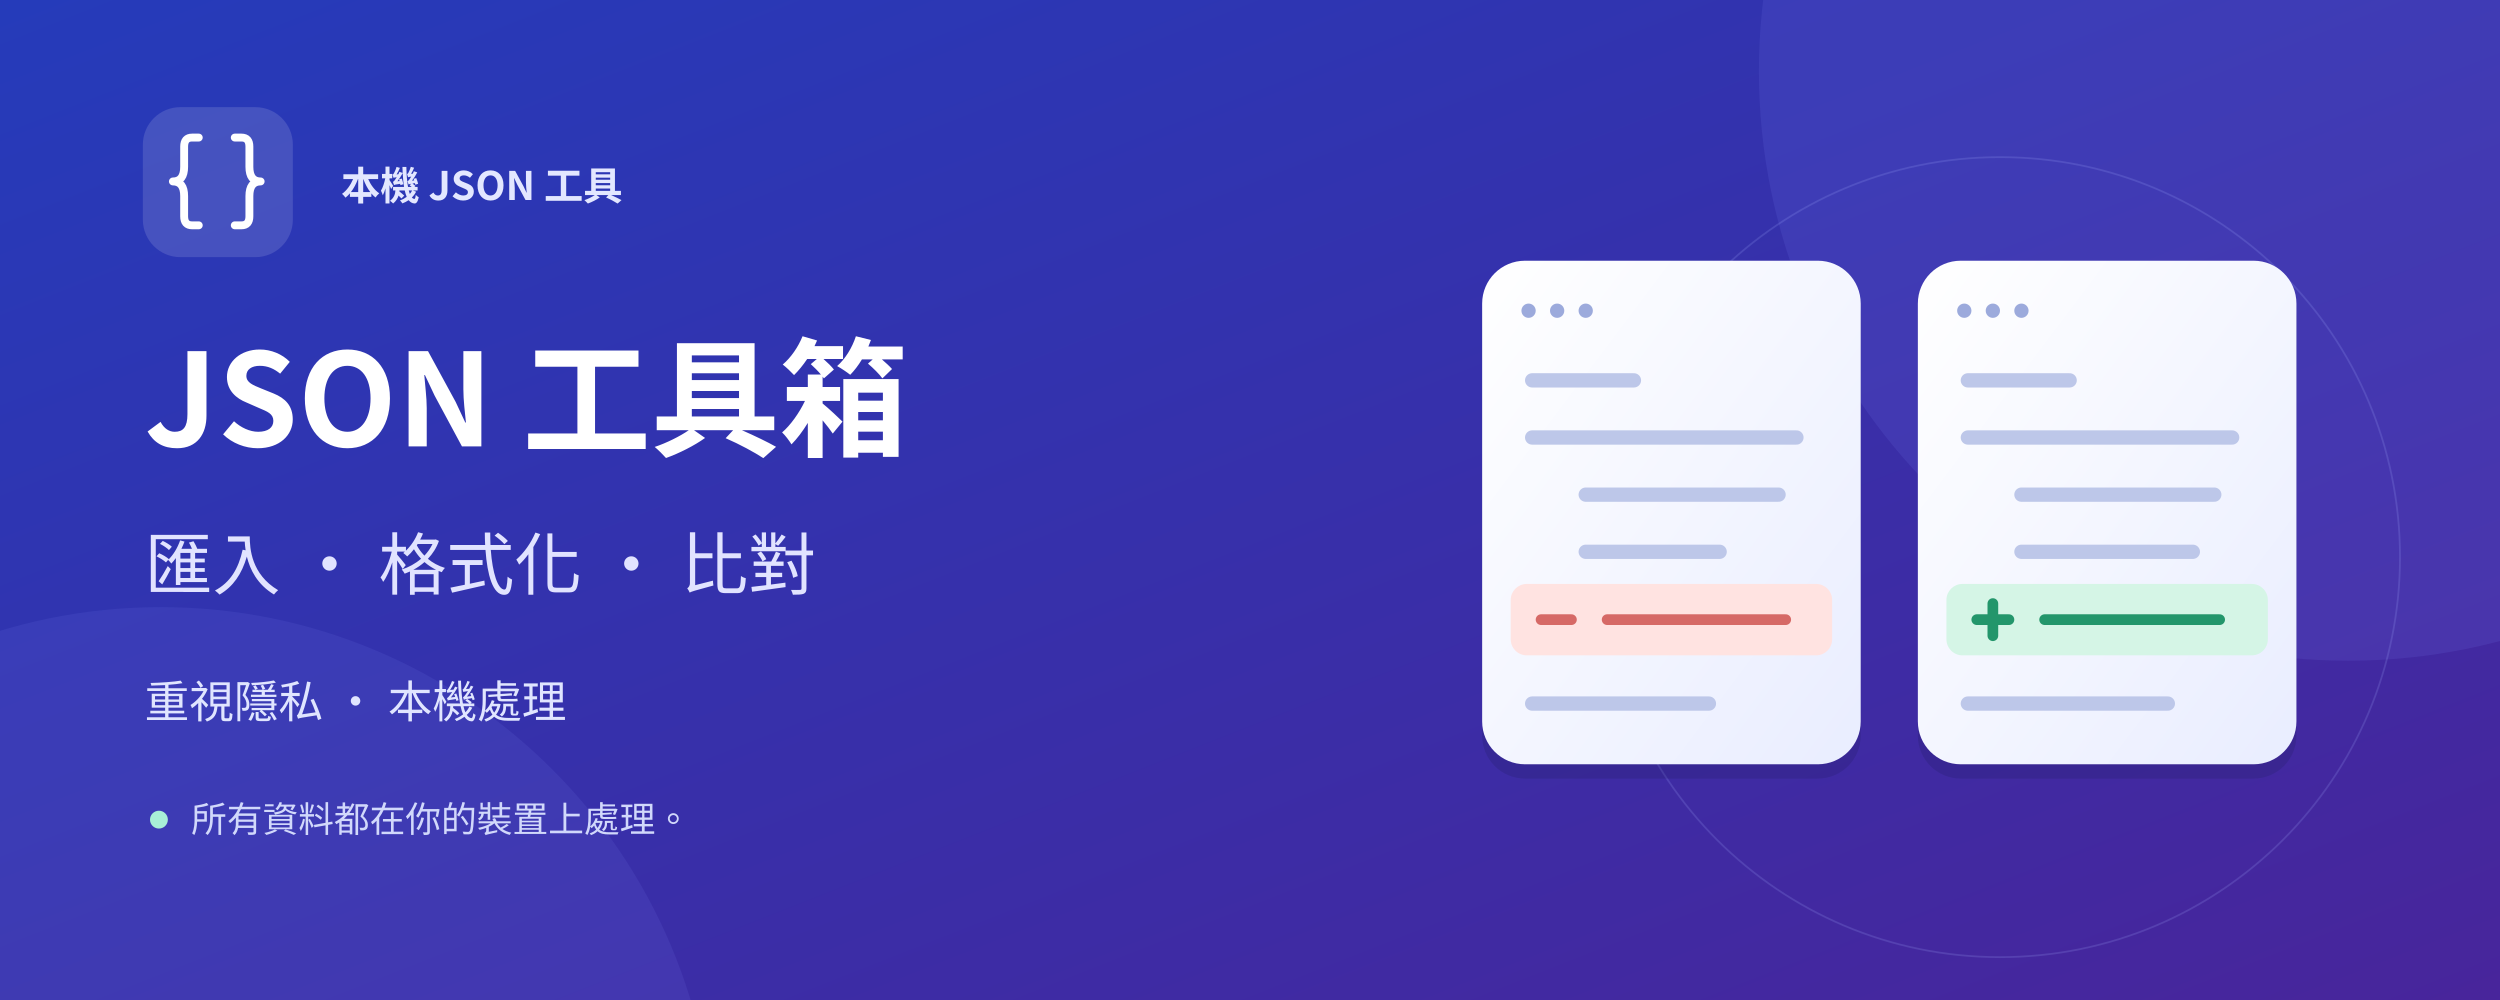
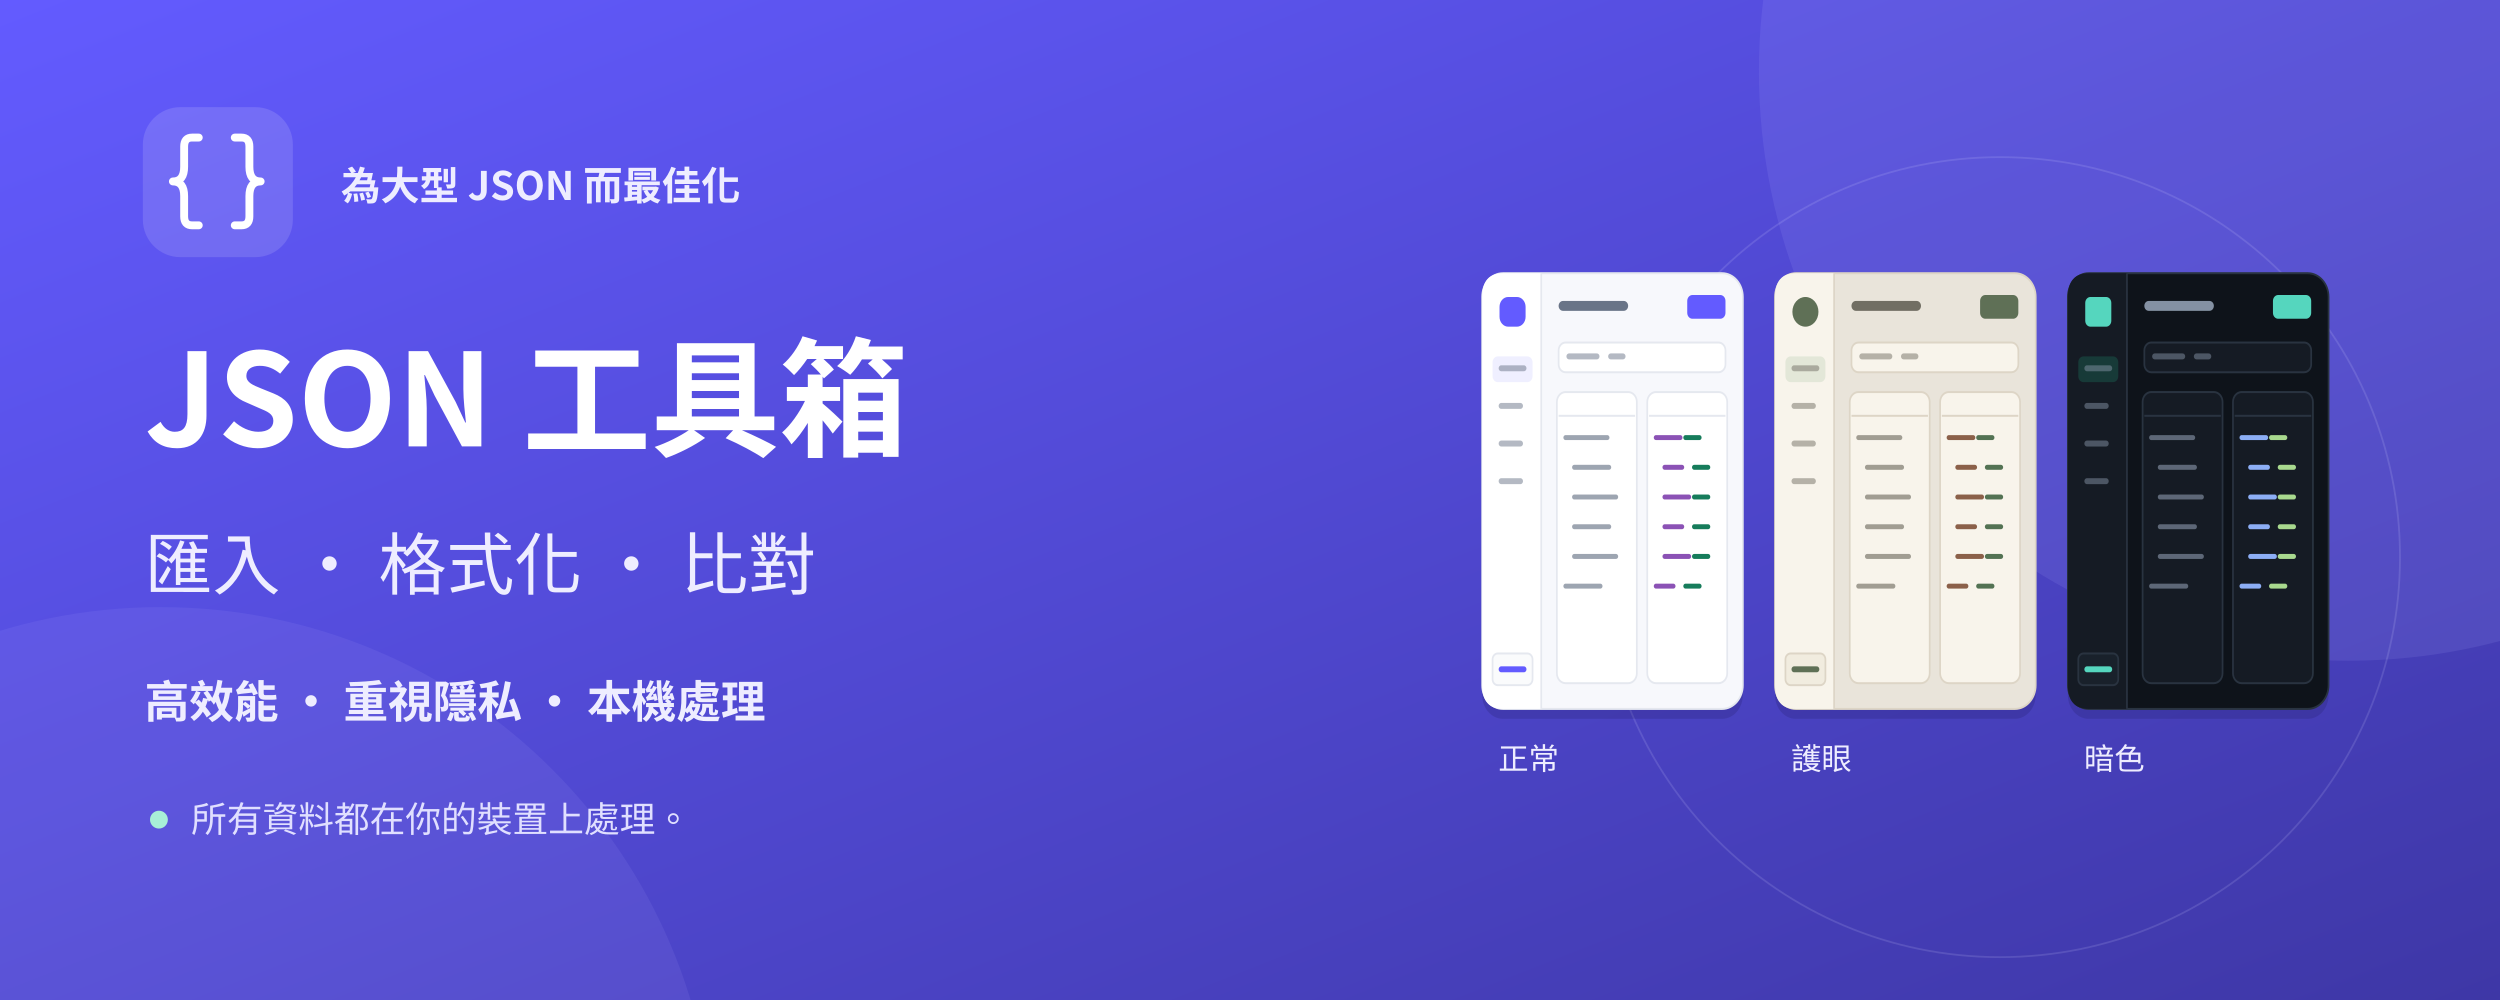
<svg xmlns="http://www.w3.org/2000/svg" width="1400" height="560" viewBox="0 0 1400 560" lang="zh-TW">
  <defs>
    <linearGradient id="bg" x2="1" y2="1">
-       <stop stop-color="#253bba" />
-       <stop offset="1" stop-color="#48259b" />
-     </linearGradient>
-     <linearGradient id="card" x2="1" y2="1">
-       <stop stop-color="#fff" />
-       <stop offset="1" stop-color="#e9edff" />
+       <stop stop-color="#635bff" />
+       <stop offset="1" stop-color="#3e37a6" />
    </linearGradient>
  </defs>
  <rect width="1400" height="560" fill="url(#bg)" />
-   <circle cx="1315" cy="40" r="330" fill="#7f85f7" opacity=".13" />
-   <circle cx="90" cy="650" r="310" fill="#818cf8" opacity=".11" />
-   <circle cx="1120" cy="312" r="224" fill="none" stroke="#a4afff" stroke-width="1" opacity=".18" />
+   <circle cx="1315" cy="40" r="330" fill="#b6b2ff" opacity=".12" />
+   <circle cx="90" cy="650" r="310" fill="#b6b2ff" opacity=".1" />
+   <circle cx="1120" cy="312" r="224" fill="none" stroke="#d8d6ff" stroke-width="1" opacity=".15" />
  <rect x="80" y="60" width="84" height="84" rx="21" fill="#fff" opacity=".13" />
  <g transform="translate(88 72) scale(.63)" fill="none" stroke="#fff" stroke-width="7" stroke-linecap="round" stroke-linejoin="round">
    <path d="M37 8h-6q-7 0-7 8v18q0 13-10 13 10 0 10 13v18q0 8 7 8h6" />
    <path d="M69 8h6q7 0 7 8v18q0 13 10 13-10 0-10 13v18q0 8-7 8h-6" />
  </g>
-   <text x="191" y="112" fill="#e3e7ff" font-family="Noto Sans CJK TC, Microsoft JhengHei, sans-serif" font-size="22" font-weight="700" direction="ltr" unicode-bidi="isolate" text-anchor="start" data-max-width="588" data-min-x="190" data-max-x="780">本機 JSON 工具</text>
+   <text x="191" y="112" fill="#eeedff" font-family="Noto Sans CJK TC, Microsoft JhengHei, sans-serif" font-size="22" font-weight="700" direction="ltr" unicode-bidi="isolate" text-anchor="start" data-max-width="588" data-min-x="190" data-max-x="780">為大型 JSON 而最佳化</text>
  <text x="81" y="250" fill="#fff" font-family="Noto Sans CJK TC, Microsoft JhengHei, sans-serif" font-size="72" font-weight="700" direction="ltr" unicode-bidi="isolate" text-anchor="start" data-max-width="698" data-min-x="80" data-max-x="780">JSON 工具箱</text>
-   <text x="81" y="330" fill="#e1e3ff" font-family="Noto Sans CJK TC, Microsoft JhengHei, sans-serif" font-size="38" font-weight="400" direction="ltr" unicode-bidi="isolate" text-anchor="start" data-max-width="698" data-min-x="80" data-max-x="780">匯入 · 格式化 · 比對</text>
-   <text x="81" y="402" fill="#e0e5ff" font-family="Noto Sans CJK TC, Microsoft JhengHei, sans-serif" font-size="25" font-weight="400" direction="ltr" unicode-bidi="isolate" text-anchor="start" data-max-width="698" data-min-x="80" data-max-x="780">重視隱私 · 本機處理</text>
+   <text x="81" y="330" fill="#eeedff" font-family="Noto Sans CJK TC, Microsoft JhengHei, sans-serif" font-size="38" font-weight="400" direction="ltr" unicode-bidi="isolate" text-anchor="start" data-max-width="698" data-min-x="80" data-max-x="780">匯入 · 格式化 · 比對</text>
+   <text x="81" y="402" fill="#eeedff" font-family="Noto Sans CJK TC, Microsoft JhengHei, sans-serif" font-size="25" font-weight="600" direction="ltr" unicode-bidi="isolate" text-anchor="start" data-max-width="698" data-min-x="80" data-max-x="780">高效能 · 重視隱私 · 本機處理</text>
  <circle cx="89" cy="459" r="5" fill="#a8efd7" />
-   <text x="107" y="466" fill="#d1d8fb" font-family="Noto Sans CJK TC, Microsoft JhengHei, sans-serif" font-size="20" font-weight="400" direction="ltr" unicode-bidi="isolate" text-anchor="start" data-max-width="672" data-min-x="106" data-max-x="780">所有資料都在你的裝置上處理。</text>
-   <g transform="translate(830 146)">
-     <rect x="0" y="8" width="212" height="282" rx="24" fill="#15174d" opacity=".18" />
-     <rect x="244" y="8" width="212" height="282" rx="24" fill="#15174d" opacity=".18" />
-     <rect width="212" height="282" rx="24" fill="url(#card)" />
-     <rect x="244" width="212" height="282" rx="24" fill="url(#card)" />
-     <g fill="#9caadc">
-       <circle cx="26" cy="28" r="4" />
-       <circle cx="42" cy="28" r="4" />
-       <circle cx="58" cy="28" r="4" />
-       <circle cx="270" cy="28" r="4" />
-       <circle cx="286" cy="28" r="4" />
-       <circle cx="302" cy="28" r="4" />
+   <text x="107" y="466" fill="#e0dfff" font-family="Noto Sans CJK TC, Microsoft JhengHei, sans-serif" font-size="20" font-weight="400" direction="ltr" unicode-bidi="isolate" text-anchor="start" data-max-width="672" data-min-x="106" data-max-x="780">所有資料都在你的裝置上處理。</text>
+   <g transform="translate(830 153) scale(0.9733333 1.109091)">
+     <g>
+       <rect x="0" y="5" width="150" height="220" rx="12" fill="#17134c" opacity=".18" />
+       <rect width="150" height="220" rx="12" fill="#f7f8fc" stroke="#e5e8ef" />
+       <path d="M12 0h22v220H12q-12 0-12-12V12Q0 0 12 0Z" fill="#ffffff" />
+       <path d="M34 0v220" stroke="#e5e8ef" />
+       <rect x="10" y="12" width="15" height="15" rx="5" fill="#635bff" />
+       <rect x="6" y="42" width="23" height="13" rx="3" fill="#efefff" />
+       <g stroke="#697487" stroke-width="3" stroke-linecap="round" opacity=".5">
+         <path d="M11 48h13M11 67h11M11 86h11M11 105h11" />
+       </g>
+       <rect x="44" y="14" width="40" height="5" rx="2.5" fill="#697487" />
+       <rect x="118" y="11" width="22" height="12" rx="3" fill="#635bff" />
+       <rect x="44" y="35" width="96" height="15" rx="4" fill="#ffffff" stroke="#e5e8ef" />
+       <path d="M50 42h16m8 0h7" stroke="#697487" stroke-width="3" stroke-linecap="round" opacity=".5" />
+       <rect x="43" y="60" width="46" height="147" rx="5" fill="#ffffff" stroke="#e5e8ef" />
+       <rect x="95" y="60" width="46" height="147" rx="5" fill="#ffffff" stroke="#e5e8ef" />
+       <path d="M44 72h44M96 72h44" stroke="#e5e8ef" />
+       <g stroke-width="2.5" stroke-linecap="round">
+         <path d="M48 83h24" stroke="#697487" opacity=".65" />
+         <path d="M100 83h14" stroke="#8b52b5" />
+         <path d="M117 83h8" stroke="#167c5b" />
+         <path d="M53 98h20" stroke="#697487" opacity=".65" />
+         <path d="M105 98h10" stroke="#8b52b5" />
+         <path d="M122 98h8" stroke="#167c5b" />
+         <path d="M53 113h24" stroke="#697487" opacity=".65" />
+         <path d="M105 113h14" stroke="#8b52b5" />
+         <path d="M122 113h8" stroke="#167c5b" />
+         <path d="M53 128h20" stroke="#697487" opacity=".65" />
+         <path d="M105 128h10" stroke="#8b52b5" />
+         <path d="M122 128h8" stroke="#167c5b" />
+         <path d="M53 143h24" stroke="#697487" opacity=".65" />
+         <path d="M105 143h14" stroke="#8b52b5" />
+         <path d="M122 143h8" stroke="#167c5b" />
+         <path d="M48 158h20" stroke="#697487" opacity=".65" />
+         <path d="M100 158h10" stroke="#8b52b5" />
+         <path d="M117 158h8" stroke="#167c5b" />
+       </g>
+       <rect x="6" y="192" width="23" height="16" rx="3" fill="#fafbfc" stroke="#e5e8ef" />
+       <path d="M11 200h13" stroke="#635bff" stroke-width="3" stroke-linecap="round" />
    </g>
-     <g stroke="#bdc7e9" stroke-width="8" stroke-linecap="round">
-       <path d="M28 67h57m-57 32h148m-118 32h108m-108 32h75m-105 85h99" />
-       <path d="M272 67h57m-57 32h148m-118 32h108m-108 32h96m-126 85h112" />
+   </g>
+   <text x="839" y="431" fill="#eeedff" font-family="Noto Sans CJK TC, Microsoft JhengHei, sans-serif" font-size="17" font-weight="500" direction="ltr" unicode-bidi="isolate" text-anchor="start" data-max-width="128" data-min-x="838" data-max-x="968">正常</text>
+   <g transform="translate(994 153) scale(0.9733333 1.109091)">
+     <g>
+       <rect x="0" y="5" width="150" height="220" rx="12" fill="#17134c" opacity=".18" />
+       <rect width="150" height="220" rx="12" fill="#e9e4da" stroke="#ddd5c6" />
+       <path d="M12 0h22v220H12q-12 0-12-12V12Q0 0 12 0Z" fill="#f8f4eb" />
+       <path d="M34 0v220" stroke="#ddd5c6" />
+       <rect x="10" y="12" width="15" height="15" rx="8" fill="#5f7056" />
+       <rect x="6" y="42" width="23" height="13" rx="3" fill="#e3e7d8" />
+       <g stroke="#716e63" stroke-width="3" stroke-linecap="round" opacity=".5">
+         <path d="M11 48h13M11 67h11M11 86h11M11 105h11" />
+       </g>
+       <rect x="44" y="14" width="40" height="5" rx="2.5" fill="#716e63" />
+       <rect x="118" y="11" width="22" height="12" rx="3" fill="#5f7056" />
+       <rect x="44" y="35" width="96" height="15" rx="4" fill="#f8f4eb" stroke="#ddd5c6" />
+       <path d="M50 42h16m8 0h7" stroke="#716e63" stroke-width="3" stroke-linecap="round" opacity=".5" />
+       <rect x="43" y="60" width="46" height="147" rx="5" fill="#f8f4eb" stroke="#ddd5c6" />
+       <rect x="95" y="60" width="46" height="147" rx="5" fill="#f8f4eb" stroke="#ddd5c6" />
+       <path d="M44 72h44M96 72h44" stroke="#ddd5c6" />
+       <g stroke-width="2.5" stroke-linecap="round">
+         <path d="M48 83h24" stroke="#716e63" opacity=".65" />
+         <path d="M100 83h14" stroke="#8b6049" />
+         <path d="M117 83h8" stroke="#537253" />
+         <path d="M53 98h20" stroke="#716e63" opacity=".65" />
+         <path d="M105 98h10" stroke="#8b6049" />
+         <path d="M122 98h8" stroke="#537253" />
+         <path d="M53 113h24" stroke="#716e63" opacity=".65" />
+         <path d="M105 113h14" stroke="#8b6049" />
+         <path d="M122 113h8" stroke="#537253" />
+         <path d="M53 128h20" stroke="#716e63" opacity=".65" />
+         <path d="M105 128h10" stroke="#8b6049" />
+         <path d="M122 128h8" stroke="#537253" />
+         <path d="M53 143h24" stroke="#716e63" opacity=".65" />
+         <path d="M105 143h14" stroke="#8b6049" />
+         <path d="M122 143h8" stroke="#537253" />
+         <path d="M48 158h20" stroke="#716e63" opacity=".65" />
+         <path d="M100 158h10" stroke="#8b6049" />
+         <path d="M117 158h8" stroke="#537253" />
+       </g>
+       <rect x="6" y="192" width="23" height="16" rx="3" fill="#f1ecdf" stroke="#ddd5c6" />
+       <path d="M11 200h13" stroke="#5f7056" stroke-width="3" stroke-linecap="round" />
    </g>
-     <rect x="16" y="181" width="180" height="40" rx="9" fill="#ffe3e1" />
-     <path d="M33 201h17m20 0h100" stroke="#d66966" stroke-width="6" stroke-linecap="round" />
-     <rect x="260" y="181" width="180" height="40" rx="9" fill="#d5f5e6" />
-     <path d="M277 201h18m-9-9v18m29-9h98" stroke="#23966b" stroke-width="6" stroke-linecap="round" />
  </g>
+   <text x="1003" y="431" fill="#eeedff" font-family="Noto Sans CJK TC, Microsoft JhengHei, sans-serif" font-size="17" font-weight="500" direction="ltr" unicode-bidi="isolate" text-anchor="start" data-max-width="128" data-min-x="1002" data-max-x="1132">護眼</text>
+   <g transform="translate(1158 153) scale(0.9733333 1.109091)">
+     <g>
+       <rect x="0" y="5" width="150" height="220" rx="12" fill="#17134c" opacity=".18" />
+       <rect width="150" height="220" rx="12" fill="#0e131a" stroke="#293340" />
+       <path d="M12 0h22v220H12q-12 0-12-12V12Q0 0 12 0Z" fill="#151b24" />
+       <path d="M34 0v220" stroke="#293340" />
+       <rect x="10" y="12" width="15" height="15" rx="3" fill="#55d6be" />
+       <rect x="6" y="42" width="23" height="13" rx="3" fill="#173a38" />
+       <g stroke="#8491a3" stroke-width="3" stroke-linecap="round" opacity=".5">
+         <path d="M11 48h13M11 67h11M11 86h11M11 105h11" />
+       </g>
+       <rect x="44" y="14" width="40" height="5" rx="2.5" fill="#8491a3" />
+       <rect x="118" y="11" width="22" height="12" rx="3" fill="#55d6be" />
+       <rect x="44" y="35" width="96" height="15" rx="4" fill="#151b24" stroke="#293340" />
+       <path d="M50 42h16m8 0h7" stroke="#8491a3" stroke-width="3" stroke-linecap="round" opacity=".5" />
+       <rect x="43" y="60" width="46" height="147" rx="5" fill="#151b24" stroke="#293340" />
+       <rect x="95" y="60" width="46" height="147" rx="5" fill="#151b24" stroke="#293340" />
+       <path d="M44 72h44M96 72h44" stroke="#293340" />
+       <g stroke-width="2.5" stroke-linecap="round">
+         <path d="M48 83h24" stroke="#8491a3" opacity=".65" />
+         <path d="M100 83h14" stroke="#8caef5" />
+         <path d="M117 83h8" stroke="#a8d98e" />
+         <path d="M53 98h20" stroke="#8491a3" opacity=".65" />
+         <path d="M105 98h10" stroke="#8caef5" />
+         <path d="M122 98h8" stroke="#a8d98e" />
+         <path d="M53 113h24" stroke="#8491a3" opacity=".65" />
+         <path d="M105 113h14" stroke="#8caef5" />
+         <path d="M122 113h8" stroke="#a8d98e" />
+         <path d="M53 128h20" stroke="#8491a3" opacity=".65" />
+         <path d="M105 128h10" stroke="#8caef5" />
+         <path d="M122 128h8" stroke="#a8d98e" />
+         <path d="M53 143h24" stroke="#8491a3" opacity=".65" />
+         <path d="M105 143h14" stroke="#8caef5" />
+         <path d="M122 143h8" stroke="#a8d98e" />
+         <path d="M48 158h20" stroke="#8491a3" opacity=".65" />
+         <path d="M100 158h10" stroke="#8caef5" />
+         <path d="M117 158h8" stroke="#a8d98e" />
+       </g>
+       <rect x="6" y="192" width="23" height="16" rx="3" fill="#19212b" stroke="#293340" />
+       <path d="M11 200h13" stroke="#55d6be" stroke-width="3" stroke-linecap="round" />
+     </g>
+   </g>
+   <text x="1167" y="431" fill="#eeedff" font-family="Noto Sans CJK TC, Microsoft JhengHei, sans-serif" font-size="17" font-weight="500" direction="ltr" unicode-bidi="isolate" text-anchor="start" data-max-width="128" data-min-x="1166" data-max-x="1296">暗色</text>
</svg>
